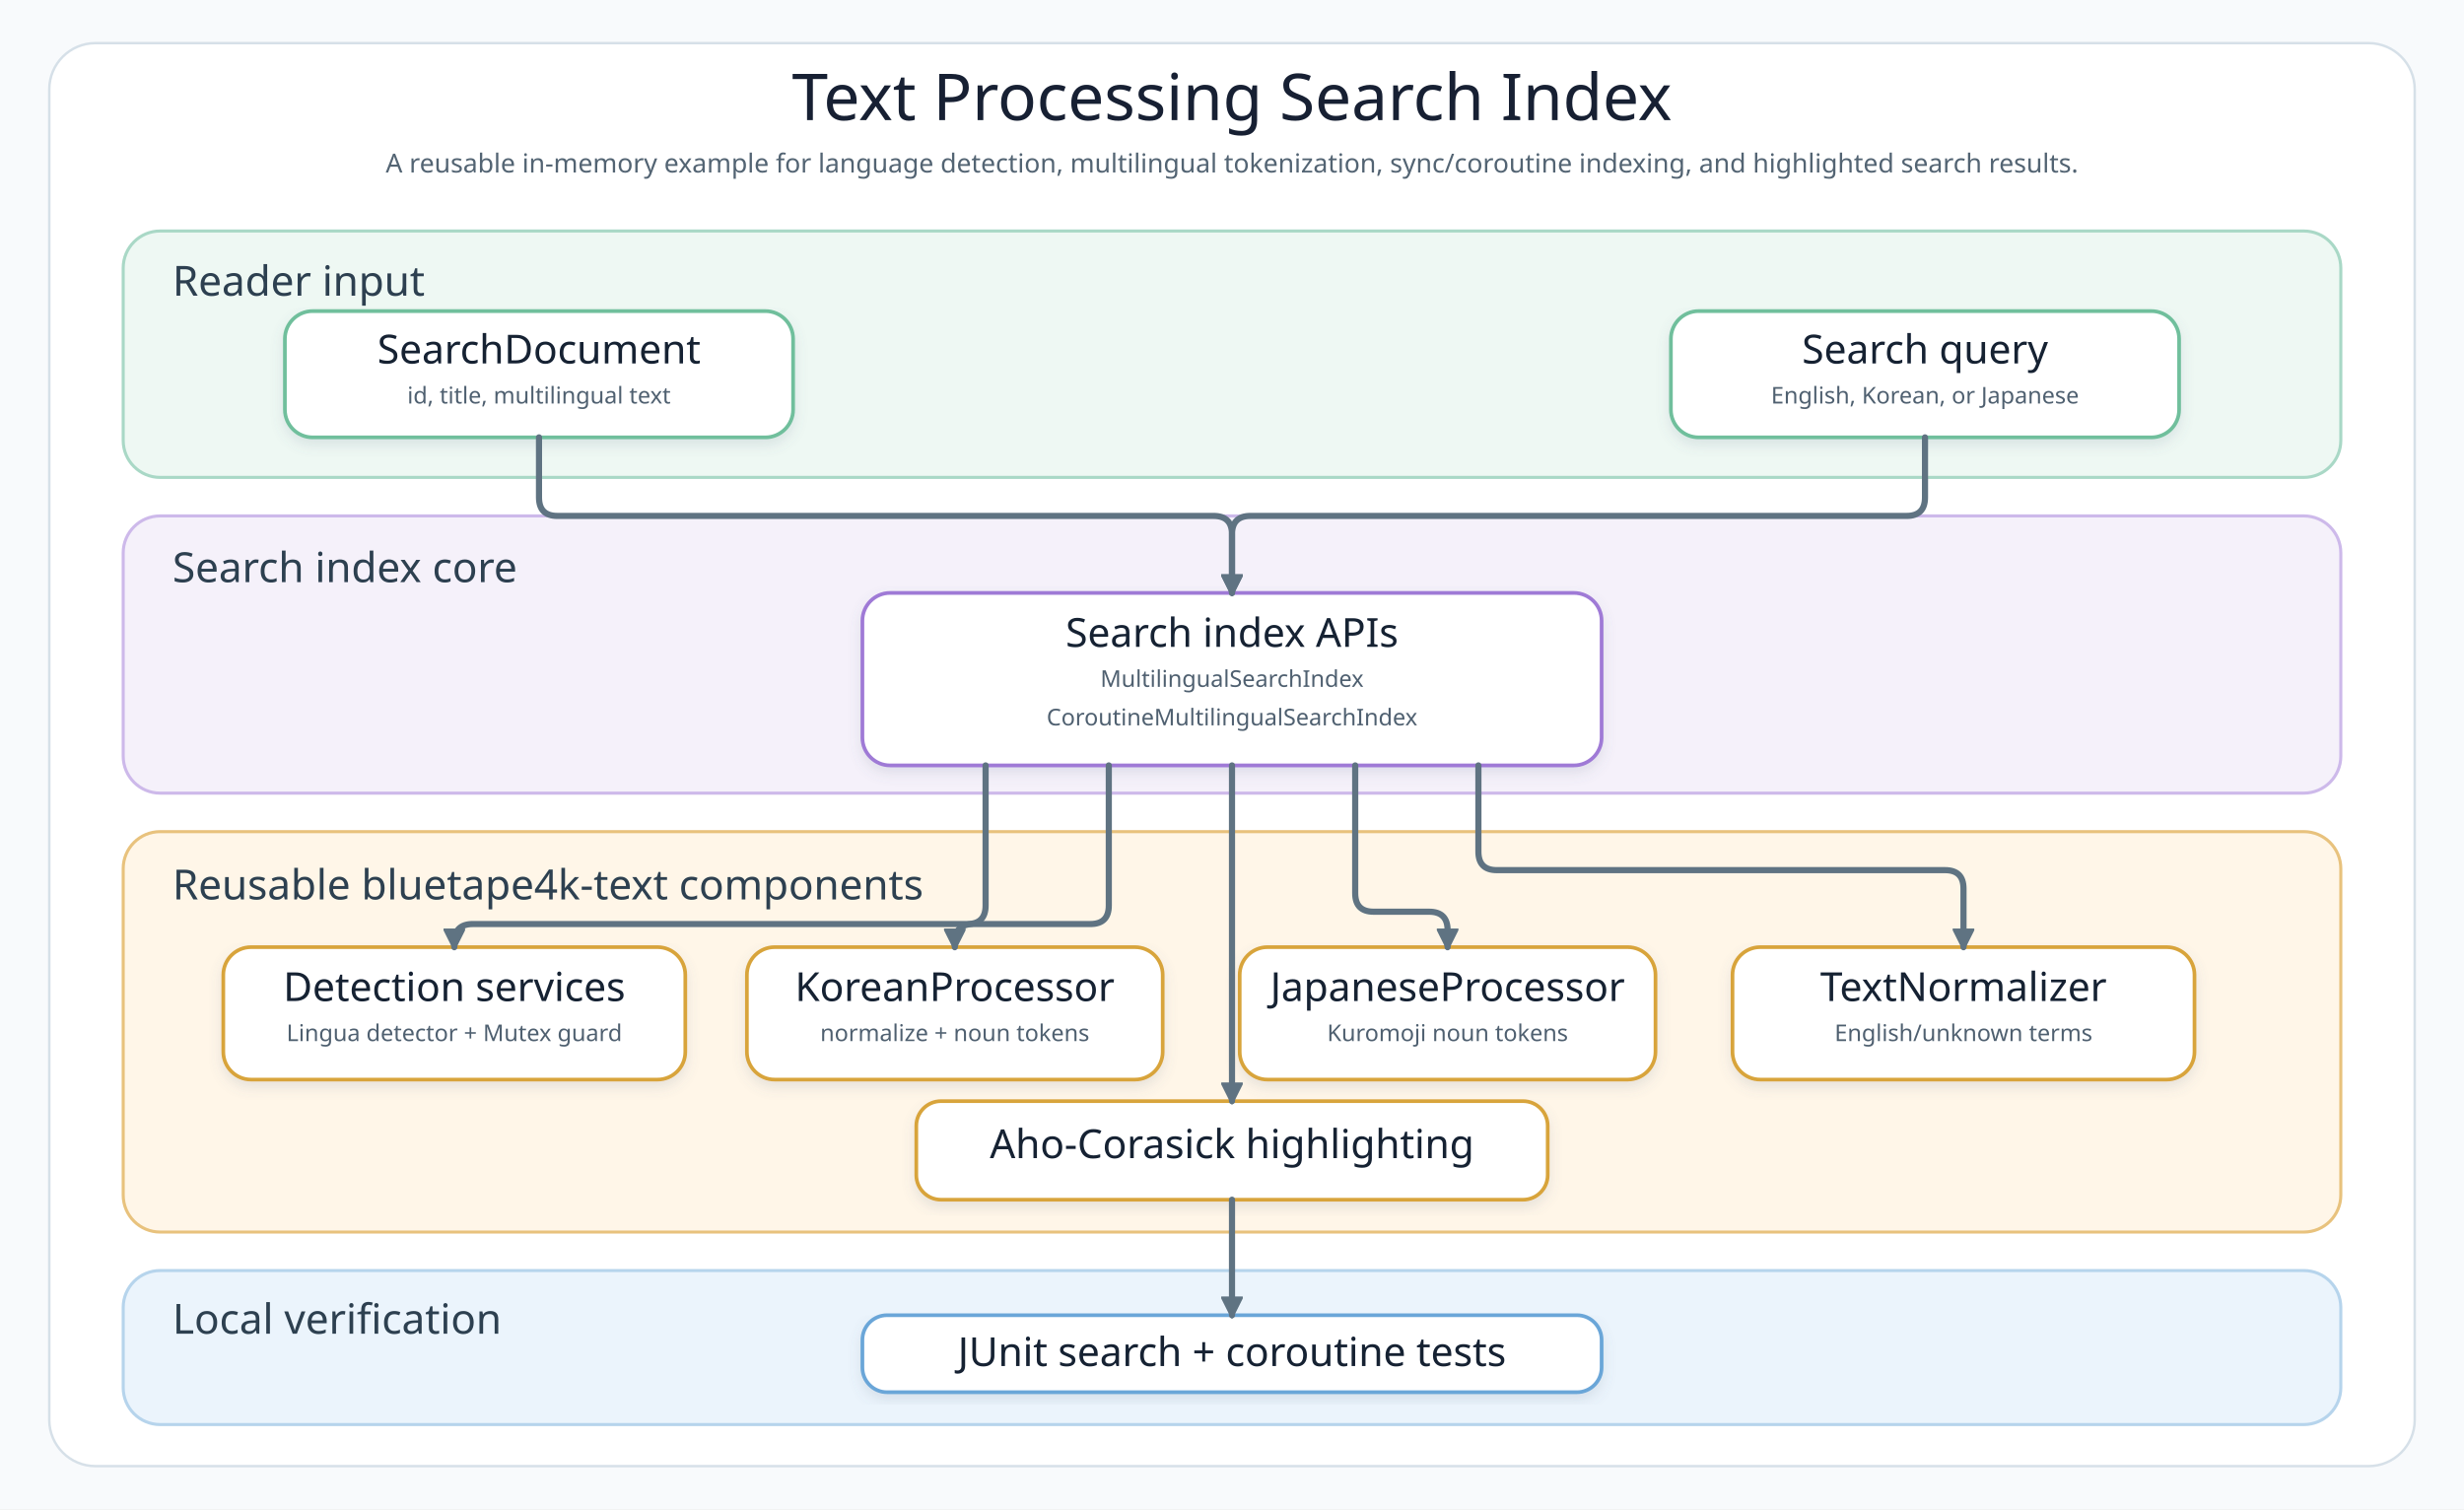
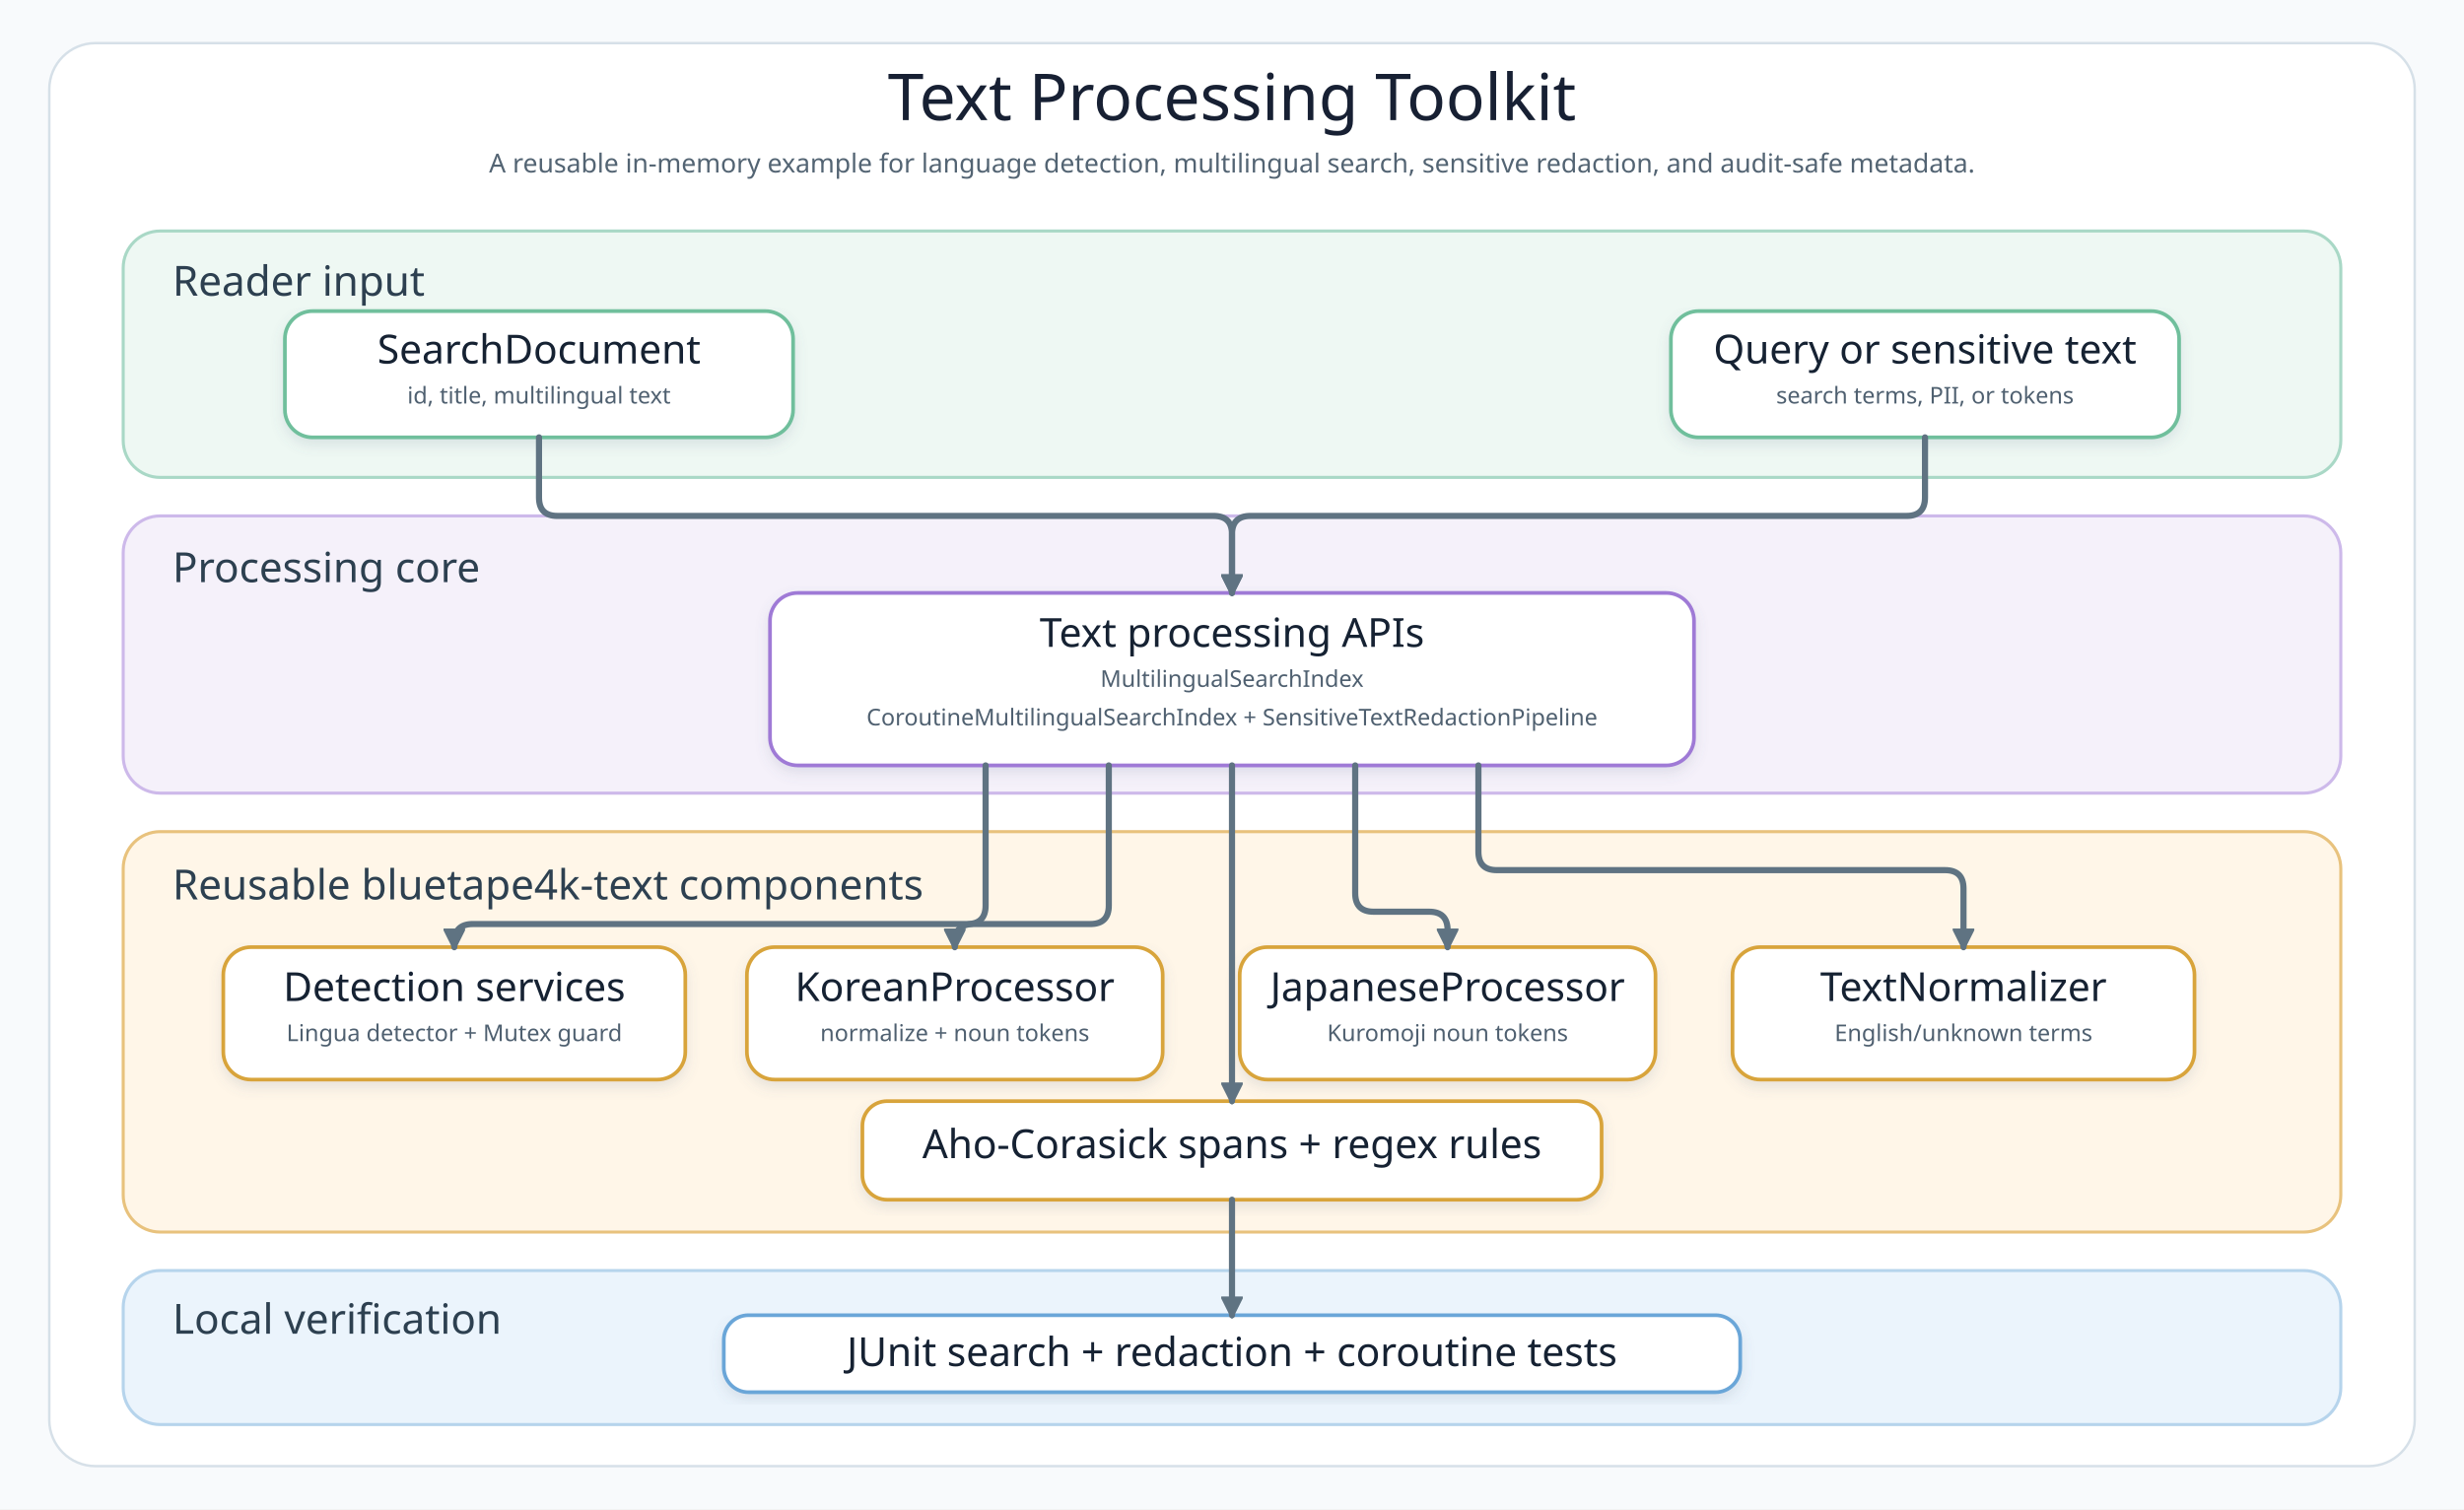
<svg xmlns="http://www.w3.org/2000/svg" width="1600" height="980" viewBox="0 0 1600 980" role="img" aria-label="Kotlin text processing architecture diagram">
  <defs>
    <filter id="shadow" x="-8%" y="-8%" width="116%" height="124%">
      <feDropShadow dx="0" dy="4" stdDeviation="4" flood-color="#64748B" flood-opacity="0.16" />
    </filter>
    <marker id="arrowSlate" markerWidth="14" markerHeight="14" refX="12" refY="7" orient="auto" markerUnits="userSpaceOnUse">
      <path d="M 0 0 L 14 7 L 0 14 Z" fill="#5F7382" stroke="#5F7382" stroke-dasharray="none" stroke-linecap="round" stroke-linejoin="round" />
    </marker>
    <style>
      .canvas{fill:#F8FAFC}.frame{fill:#FFFFFF;stroke:#D6E0E8;stroke-width:1.6}.layerInput{fill:#EEF8F3;stroke:#A9D8C6;stroke-width:2}.layerCore{fill:#F5F1FA;stroke:#CDB9EA;stroke-width:2}.layerText{fill:#FFF6E8;stroke:#E8C27D;stroke-width:2}.layerVerify{fill:#EBF4FC;stroke:#B6D4EC;stroke-width:2}.title{font-family:"Architects Daughter";font-size:42px;fill:#172033}.subtitle{font-family:"Comic Mono";font-size:17px;fill:#536473}.layerTitle{font-family:"Architects Daughter";font-size:27px;fill:#2D4050}.cardTitle{font-family:"Architects Daughter";font-size:26px;fill:#132033}.cardText{font-family:"Comic Mono";font-size:15px;fill:#4F6070}.line{fill:none;stroke:#5F7382;stroke-width:4;stroke-linecap:round;stroke-linejoin:round;marker-end:url(#arrowSlate)}
    </style>
  </defs>
  <rect class="canvas" width="1600" height="980" />
  <rect class="frame" x="32" y="28" width="1536" height="924" rx="30" />
-   <text class="title" x="800" y="78" text-anchor="middle">Text Processing Search Index</text>
-   <text class="subtitle" x="800" y="112" text-anchor="middle">A reusable in-memory example for language detection, multilingual tokenization, sync/coroutine indexing, and highlighted search results.</text>
+   <text class="title" x="800" y="78" text-anchor="middle">Text Processing Toolkit</text>
+   <text class="subtitle" x="800" y="112" text-anchor="middle">A reusable in-memory example for language detection, multilingual search, sensitive redaction, and audit-safe metadata.</text>
  <rect class="layerInput" x="80" y="150" width="1440" height="160" rx="24" />
  <text class="layerTitle" x="112" y="192">Reader input</text>
  <g filter="url(#shadow)">
    <rect class="card" x="185" y="202" width="330" height="82" rx="18" fill="#FFFFFF" stroke="#6FBF9C" stroke-width="2.4" />
    <text class="cardTitle" x="350" y="236" text-anchor="middle">SearchDocument</text>
    <text class="cardText" x="350" y="262" text-anchor="middle">id, title, multilingual text</text>
  </g>
  <g filter="url(#shadow)">
    <rect class="card" x="1085" y="202" width="330" height="82" rx="18" fill="#FFFFFF" stroke="#6FBF9C" stroke-width="2.4" />
-     <text class="cardTitle" x="1250" y="236" text-anchor="middle">Search query</text>
-     <text class="cardText" x="1250" y="262" text-anchor="middle">English, Korean, or Japanese</text>
+     <text class="cardTitle" x="1250" y="236" text-anchor="middle">Query or sensitive text</text>
+     <text class="cardText" x="1250" y="262" text-anchor="middle">search terms, PII, or tokens</text>
  </g>
  <rect class="layerCore" x="80" y="335" width="1440" height="180" rx="24" />
-   <text class="layerTitle" x="112" y="378">Search index core</text>
+   <text class="layerTitle" x="112" y="378">Processing core</text>
  <g filter="url(#shadow)">
-     <rect class="card" x="560" y="385" width="480" height="112" rx="18" fill="#FFFFFF" stroke="#9F7AD6" stroke-width="2.4" />
-     <text class="cardTitle" x="800" y="420" text-anchor="middle">Search index APIs</text>
+     <rect class="card" x="500" y="385" width="600" height="112" rx="18" fill="#FFFFFF" stroke="#9F7AD6" stroke-width="2.4" />
+     <text class="cardTitle" x="800" y="420" text-anchor="middle">Text processing APIs</text>
    <text class="cardText" x="800" y="446" text-anchor="middle">MultilingualSearchIndex</text>
-     <text class="cardText" x="800" y="471" text-anchor="middle">CoroutineMultilingualSearchIndex</text>
+     <text class="cardText" x="800" y="471" text-anchor="middle">CoroutineMultilingualSearchIndex + SensitiveTextRedactionPipeline</text>
  </g>
  <rect class="layerText" x="80" y="540" width="1440" height="260" rx="24" />
  <text class="layerTitle" x="112" y="584">Reusable bluetape4k-text components</text>
  <g filter="url(#shadow)">
    <rect class="card" x="145" y="615" width="300" height="86" rx="18" fill="#FFFFFF" stroke="#D8A43B" stroke-width="2.4" />
    <text class="cardTitle" x="295" y="650" text-anchor="middle">Detection services</text>
    <text class="cardText" x="295" y="676" text-anchor="middle">Lingua detector + Mutex guard</text>
  </g>
  <g filter="url(#shadow)">
    <rect class="card" x="485" y="615" width="270" height="86" rx="18" fill="#FFFFFF" stroke="#D8A43B" stroke-width="2.4" />
    <text class="cardTitle" x="620" y="650" text-anchor="middle">KoreanProcessor</text>
    <text class="cardText" x="620" y="676" text-anchor="middle">normalize + noun tokens</text>
  </g>
  <g filter="url(#shadow)">
    <rect class="card" x="805" y="615" width="270" height="86" rx="18" fill="#FFFFFF" stroke="#D8A43B" stroke-width="2.4" />
    <text class="cardTitle" x="940" y="650" text-anchor="middle">JapaneseProcessor</text>
    <text class="cardText" x="940" y="676" text-anchor="middle">Kuromoji noun tokens</text>
  </g>
  <g filter="url(#shadow)">
    <rect class="card" x="1125" y="615" width="300" height="86" rx="18" fill="#FFFFFF" stroke="#D8A43B" stroke-width="2.4" />
    <text class="cardTitle" x="1275" y="650" text-anchor="middle">TextNormalizer</text>
    <text class="cardText" x="1275" y="676" text-anchor="middle">English/unknown terms</text>
  </g>
  <g filter="url(#shadow)">
-     <rect class="card" x="595" y="715" width="410" height="64" rx="16" fill="#FFFFFF" stroke="#D8A43B" stroke-width="2.4" />
-     <text class="cardTitle" x="800" y="752" text-anchor="middle">Aho-Corasick highlighting</text>
+     <rect class="card" x="560" y="715" width="480" height="64" rx="16" fill="#FFFFFF" stroke="#D8A43B" stroke-width="2.4" />
+     <text class="cardTitle" x="800" y="752" text-anchor="middle">Aho-Corasick spans + regex rules</text>
  </g>
  <rect class="layerVerify" x="80" y="825" width="1440" height="100" rx="24" />
  <text class="layerTitle" x="112" y="866">Local verification</text>
  <g filter="url(#shadow)">
-     <rect class="card" x="560" y="854" width="480" height="50" rx="16" fill="#FFFFFF" stroke="#6BA6D8" stroke-width="2.4" />
-     <text class="cardTitle" x="800" y="887" text-anchor="middle">JUnit search + coroutine tests</text>
+     <rect class="card" x="470" y="854" width="660" height="50" rx="16" fill="#FFFFFF" stroke="#6BA6D8" stroke-width="2.4" />
+     <text class="cardTitle" x="800" y="887" text-anchor="middle">JUnit search + redaction + coroutine tests</text>
  </g>
  <path class="line" data-connector="document-to-index" d="M 350 284 L 350 323 Q 350 335 362 335 L 788 335 Q 800 335 800 347 L 800 385" />
  <path class="line" data-connector="query-to-index" d="M 1250 284 L 1250 323 Q 1250 335 1238 335 L 812 335 Q 800 335 800 347 L 800 385" />
  <path class="line" data-connector="index-to-language-detector" d="M 640 497 L 640 588 Q 640 600 628 600 L 307 600 Q 295 600 295 612 L 295 615" />
  <path class="line" data-connector="index-to-korean-processor" d="M 720 497 L 720 588 Q 720 600 708 600 L 632 600 Q 620 600 620 612 L 620 615" />
  <path class="line" data-connector="index-to-japanese-processor" d="M 880 497 L 880 580 Q 880 592 892 592 L 928 592 Q 940 592 940 604 L 940 615" />
  <path class="line" data-connector="index-to-normalizer" d="M 960 497 L 960 553 Q 960 565 972 565 L 1263 565 Q 1275 565 1275 577 L 1275 615" />
  <path class="line" data-connector="index-to-highlighter" d="M 800 497 L 800 715" />
  <path class="line" data-connector="highlighter-to-tests" d="M 800 779 L 800 854" />
</svg>
